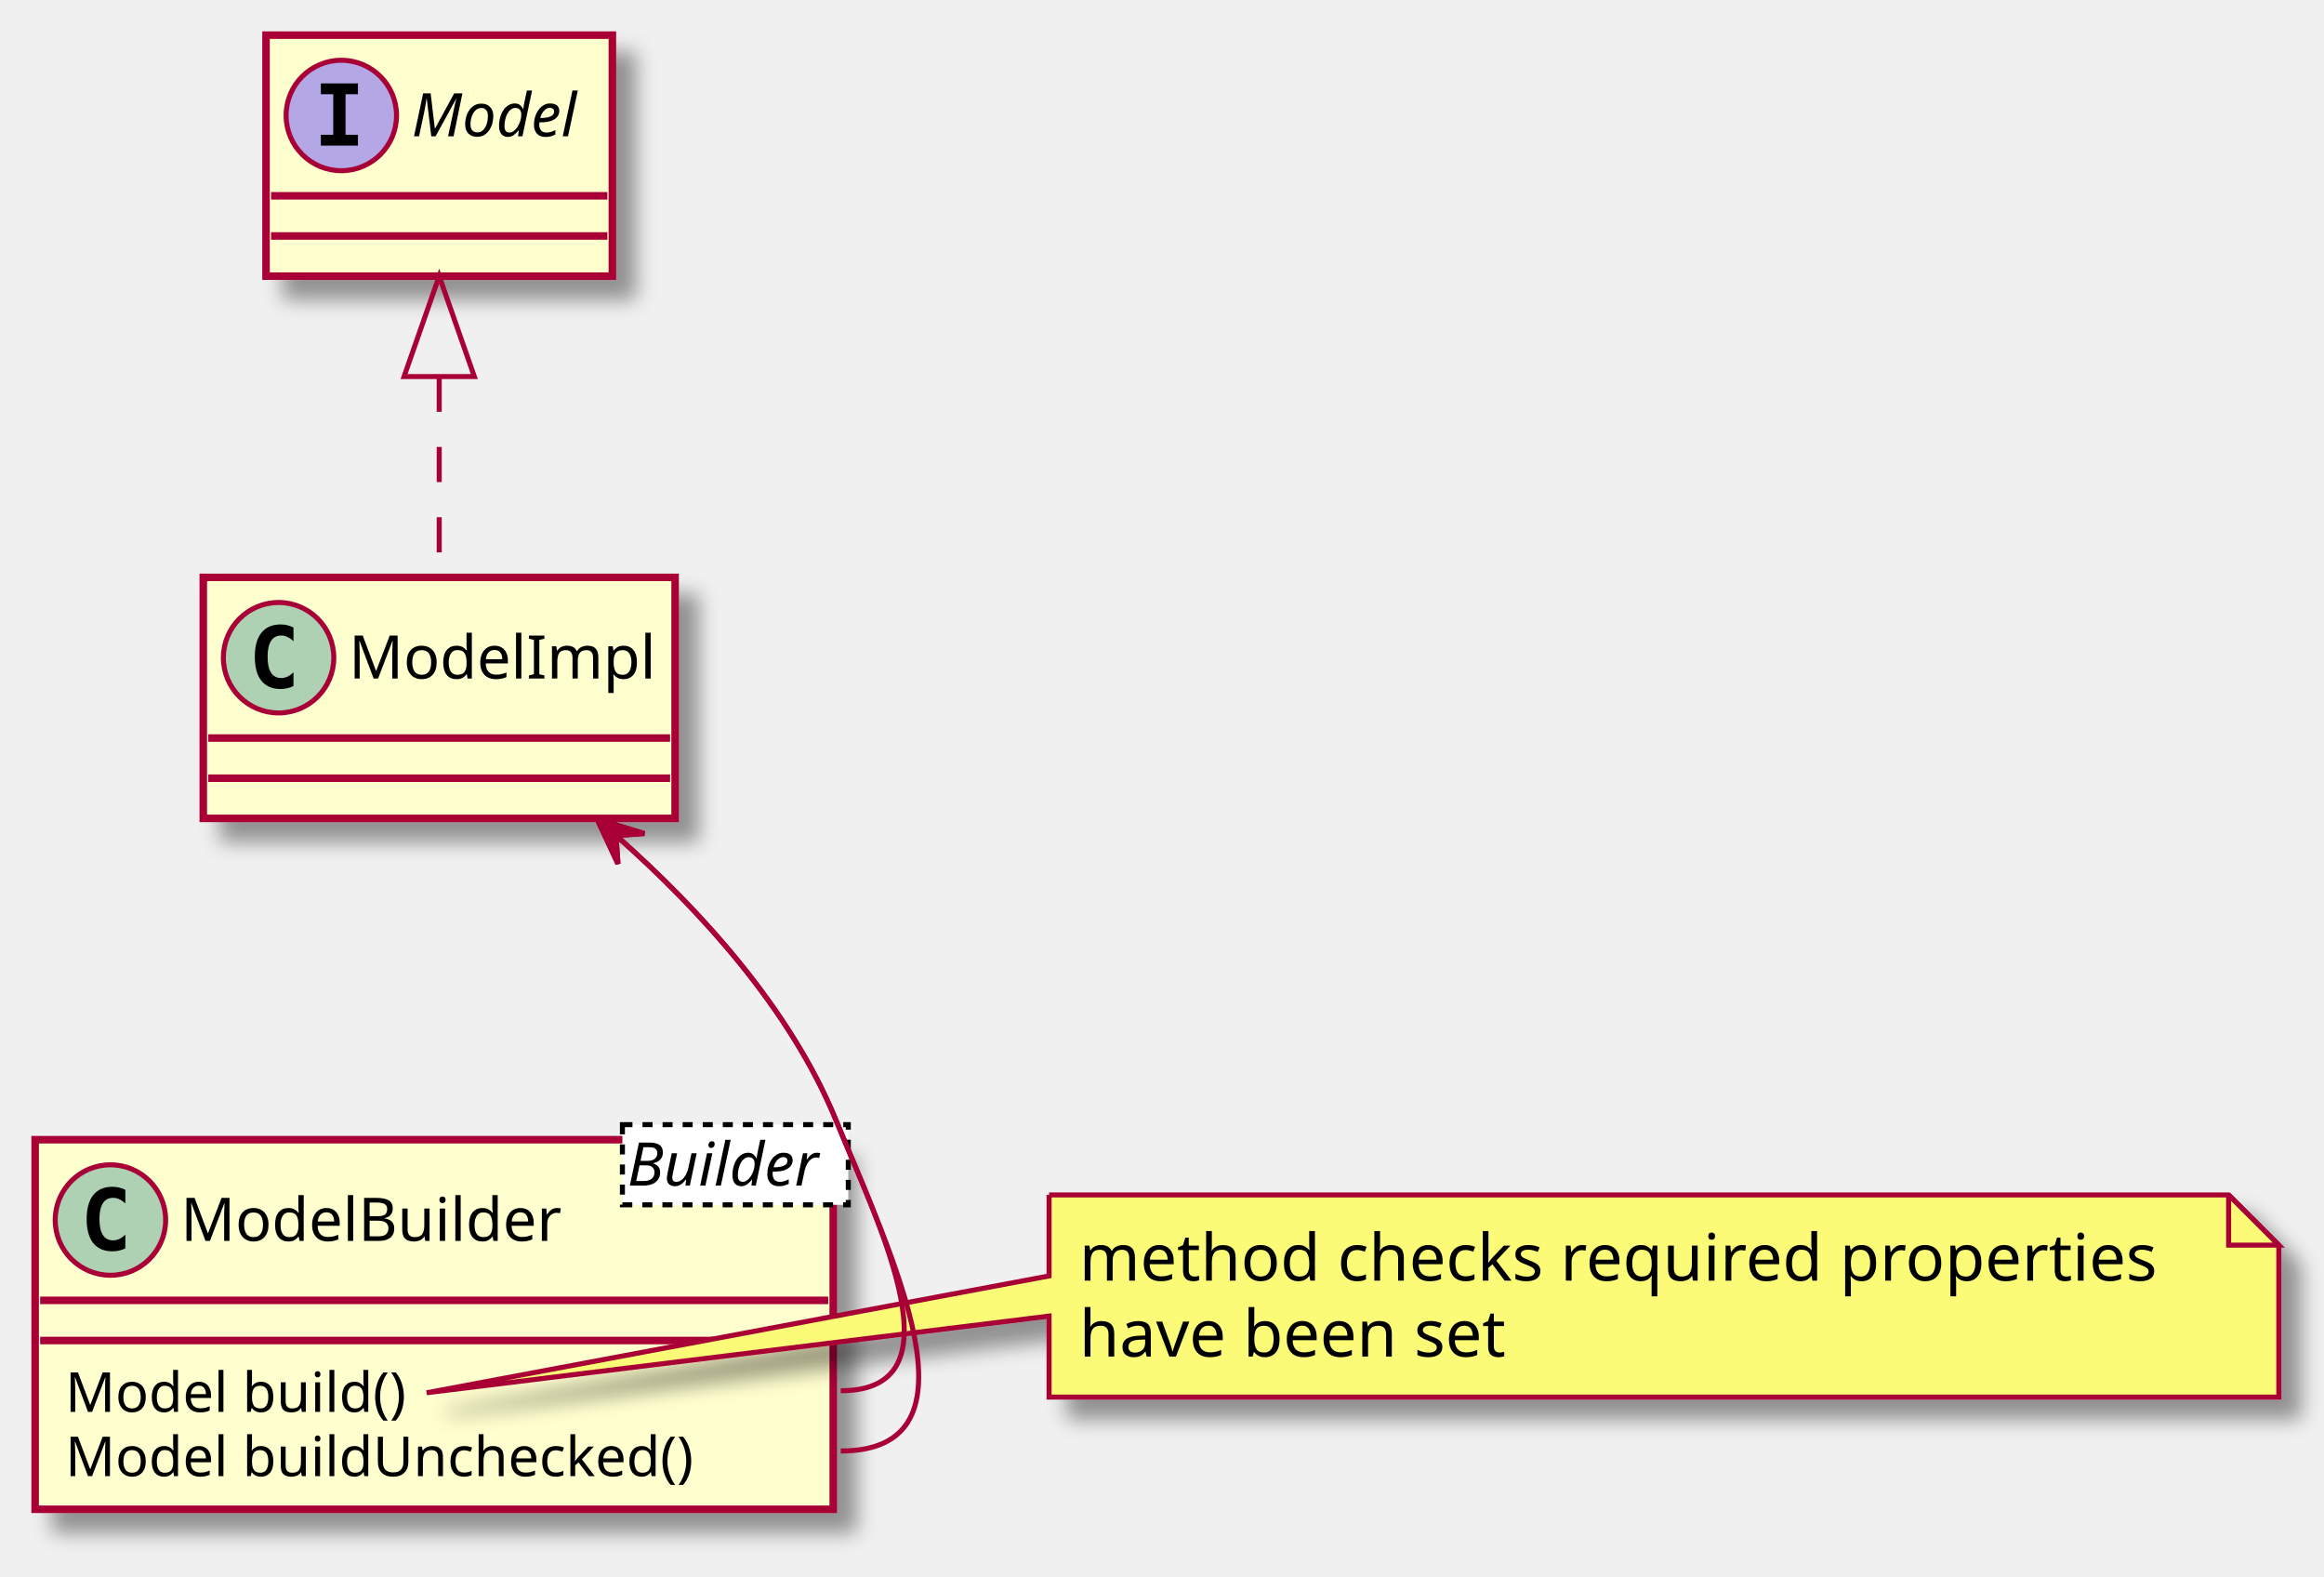
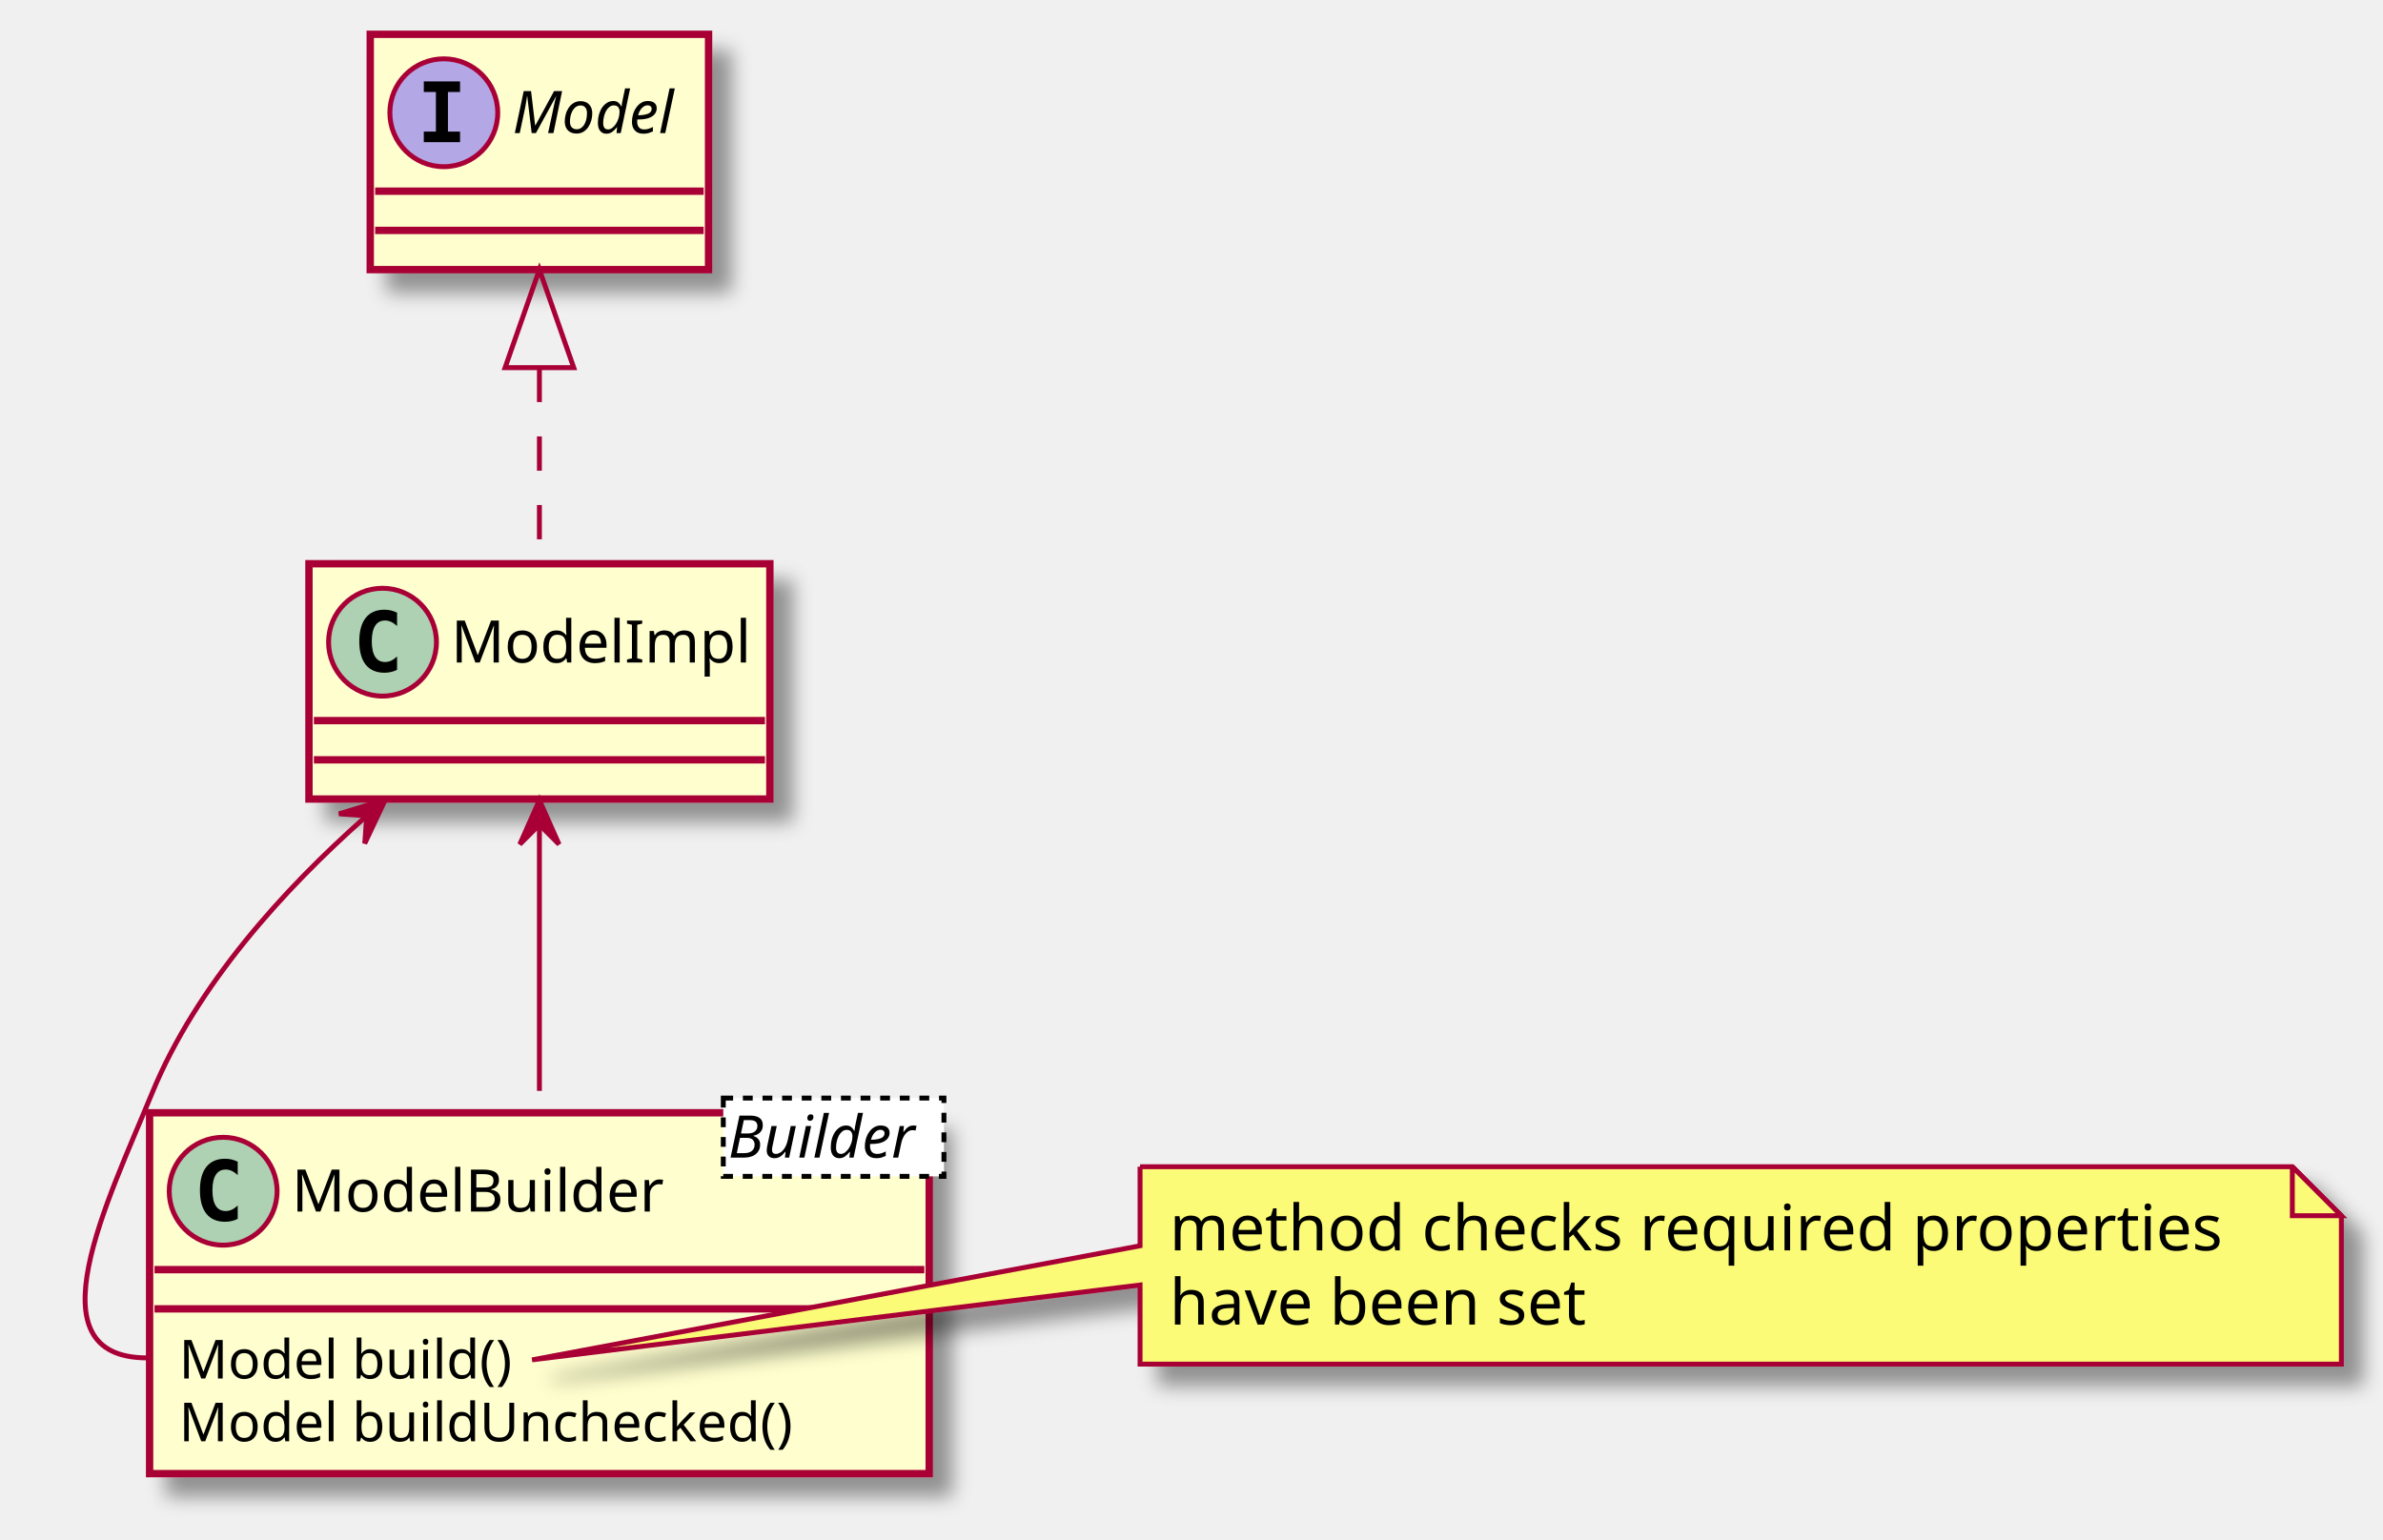
- <svg xmlns="http://www.w3.org/2000/svg" contentScriptType="application/ecmascript" contentStyleType="text/css" height="314px" preserveAspectRatio="none" style="width:463px;height:314px;background:#FFFFFF;" version="1.1" viewBox="0 0 463 314" width="463px" zoomAndPan="magnify">
+ <svg xmlns="http://www.w3.org/2000/svg" contentScriptType="application/ecmascript" contentStyleType="text/css" height="314px" preserveAspectRatio="none" style="width:486px;height:314px;background:#FFFFFF;" version="1.1" viewBox="0 0 486 314" width="486px" zoomAndPan="magnify">
  <defs>
    <filter height="300%" id="f10dlfh0nfw8ro" width="300%" x="-1" y="-1">
      <feGaussianBlur result="blurOut" stdDeviation="2.0" />
      <feColorMatrix in="blurOut" result="blurOut2" type="matrix" values="0 0 0 0 0 0 0 0 0 0 0 0 0 0 0 0 0 0 .4 0" />
      <feOffset dx="4.0" dy="4.0" in="blurOut2" result="blurOut3" />
      <feBlend in="SourceGraphic" in2="blurOut3" mode="normal" />
    </filter>
  </defs>
  <g>
-     <rect codeLine="1" fill="#FEFECE" filter="url(#f10dlfh0nfw8ro)" height="48" id="Model" style="stroke:#A80036;stroke-width:1.5;" width="69" x="53" y="7" />
-     <ellipse cx="68" cy="23" fill="#B4A7E5" rx="11" ry="11" style="stroke:#A80036;stroke-width:1.0;" />
-     <path d="M63.922,18.766 L63.922,16.609 L71.312,16.609 L71.312,18.766 L68.844,18.766 L68.844,26.844 L71.312,26.844 L71.312,29 L63.922,29 L63.922,26.844 L66.391,26.844 L66.391,18.766 L63.922,18.766 Z " fill="#000000" />
-     <text fill="#000000" font-family="sans-serif" font-size="12" font-style="italic" lengthAdjust="spacing" textLength="37" x="82" y="27.154">Model</text>
-     <line style="stroke:#A80036;stroke-width:1.5;" x1="54" x2="121" y1="39" y2="39" />
-     <line style="stroke:#A80036;stroke-width:1.5;" x1="54" x2="121" y1="47" y2="47" />
-     <rect codeLine="2" fill="#FEFECE" filter="url(#f10dlfh0nfw8ro)" height="48" id="ModelImpl" style="stroke:#A80036;stroke-width:1.5;" width="94" x="40.5" y="115" />
-     <ellipse cx="55.5" cy="131" fill="#ADD1B2" rx="11" ry="11" style="stroke:#A80036;stroke-width:1.0;" />
-     <path d="M58.469,136.641 Q57.891,136.938 57.25,137.078 Q56.609,137.234 55.906,137.234 Q53.406,137.234 52.078,135.594 Q50.766,133.938 50.766,130.812 Q50.766,127.688 52.078,126.031 Q53.406,124.375 55.906,124.375 Q56.609,124.375 57.25,124.531 Q57.906,124.688 58.469,124.984 L58.469,127.703 Q57.844,127.125 57.25,126.859 Q56.656,126.578 56.031,126.578 Q54.688,126.578 54,127.656 Q53.312,128.719 53.312,130.812 Q53.312,132.906 54,133.984 Q54.688,135.047 56.031,135.047 Q56.656,135.047 57.25,134.781 Q57.844,134.5 58.469,133.922 L58.469,136.641 Z " fill="#000000" />
-     <text fill="#000000" font-family="sans-serif" font-size="12" lengthAdjust="spacing" textLength="62" x="69.5" y="135.154">ModelImpl</text>
-     <line style="stroke:#A80036;stroke-width:1.5;" x1="41.5" x2="133.5" y1="147" y2="147" />
-     <line style="stroke:#A80036;stroke-width:1.5;" x1="41.5" x2="133.5" y1="155" y2="155" />
-     <rect codeLine="3" fill="#FEFECE" filter="url(#f10dlfh0nfw8ro)" height="73.609" id="ModelBuilder" style="stroke:#A80036;stroke-width:1.5;" width="159" x="7" y="227" />
-     <ellipse cx="22" cy="243" fill="#ADD1B2" rx="11" ry="11" style="stroke:#A80036;stroke-width:1.0;" />
-     <path d="M24.969,248.641 Q24.391,248.938 23.75,249.078 Q23.109,249.234 22.406,249.234 Q19.906,249.234 18.578,247.594 Q17.266,245.938 17.266,242.812 Q17.266,239.688 18.578,238.031 Q19.906,236.375 22.406,236.375 Q23.109,236.375 23.75,236.531 Q24.406,236.688 24.969,236.984 L24.969,239.703 Q24.344,239.125 23.75,238.859 Q23.156,238.578 22.531,238.578 Q21.188,238.578 20.5,239.656 Q19.812,240.719 19.812,242.812 Q19.812,244.906 20.5,245.984 Q21.188,247.047 22.531,247.047 Q23.156,247.047 23.75,246.781 Q24.344,246.5 24.969,245.922 L24.969,248.641 Z " fill="#000000" />
-     <text fill="#000000" font-family="sans-serif" font-size="12" lengthAdjust="spacing" textLength="80" x="36" y="247.154">ModelBuilder</text>
-     <rect fill="#FFFFFF" height="15.969" style="stroke:#000000;stroke-width:1.0;stroke-dasharray:2.0,2.0;" width="45" x="124" y="224" />
-     <text fill="#000000" font-family="sans-serif" font-size="12" font-style="italic" lengthAdjust="spacing" textLength="43" x="125" y="236.139">Builder</text>
-     <line style="stroke:#A80036;stroke-width:1.5;" x1="8" x2="165" y1="259" y2="259" />
-     <line style="stroke:#A80036;stroke-width:1.5;" x1="8" x2="165" y1="267" y2="267" />
-     <text fill="#000000" font-family="sans-serif" font-size="11" lengthAdjust="spacing" textLength="72" x="13" y="281.21">Model build()</text>
-     <text fill="#000000" font-family="sans-serif" font-size="11" lengthAdjust="spacing" textLength="133" x="13" y="294.015">Model buildUnchecked()</text>
-     <path d="M209,238 L209,254.133 L85,277.402 L209,262.133 L209,278.266 A0,0 0 0 0 209,278.266 L454,278.266 A0,0 0 0 0 454,278.266 L454,248 L444,238 L209,238 A0,0 0 0 0 209,238 " fill="#FBFB77" filter="url(#f10dlfh0nfw8ro)" style="stroke:#A80036;stroke-width:1.0;" />
-     <path d="M444,238 L444,248 L454,248 L444,238 " fill="#FBFB77" style="stroke:#A80036;stroke-width:1.0;" />
-     <text fill="#000000" font-family="sans-serif" font-size="13" lengthAdjust="spacing" textLength="224" x="215" y="255.067">method checks required properties</text>
-     <text fill="#000000" font-family="sans-serif" font-size="13" lengthAdjust="spacing" textLength="91" x="215" y="270.2">have been set</text>
-     <path d="M87.5,75.02 C87.5,88.58 87.5,103.04 87.5,114.68 " fill="none" id="Model-backto-ModelImpl" style="stroke:#A80036;stroke-width:1.0;stroke-dasharray:7.0,7.0;" />
-     <polygon fill="none" points="80.5,75,87.5,55,94.5,75,80.5,75" style="stroke:#A80036;stroke-width:1.0;" />
-     <path codeLine="10" d="M123.09,166.75 C139.55,181.35 157.44,200.95 166.5,223 C175.62,245.21 191.5,277 167.5,277 " fill="none" id="ModelImpl-backto-ModelBuilder" style="stroke:#A80036;stroke-width:1.0;" />
-     <polygon fill="#A80036" points="118.94,163.14,123.098,172.068,122.71,166.424,128.353,166.036,118.94,163.14" style="stroke:#A80036;stroke-width:1.0;" />
-     <path codeLine="11" d="M123.12,166.73 C139.59,181.33 157.48,200.93 166.5,223 C177.6,250.16 196.84,289 167.5,289 " fill="none" id="ModelImpl-backto-ModelBuilder-1" style="stroke:#A80036;stroke-width:1.0;" />
-     <polygon fill="#A80036" points="118.96,163.13,123.135,172.05,122.736,166.407,128.379,166.008,118.96,163.13" style="stroke:#A80036;stroke-width:1.0;" />
+     <rect codeLine="1" fill="#FEFECE" filter="url(#f10dlfh0nfw8ro)" height="48" id="Model" style="stroke:#A80036;stroke-width:1.5;" width="69" x="75.51" y="7" />
+     <ellipse cx="90.51" cy="23" fill="#B4A7E5" rx="11" ry="11" style="stroke:#A80036;stroke-width:1.0;" />
+     <path d="M86.432,18.766 L86.432,16.609 L93.823,16.609 L93.823,18.766 L91.354,18.766 L91.354,26.844 L93.823,26.844 L93.823,29 L86.432,29 L86.432,26.844 L88.901,26.844 L88.901,18.766 L86.432,18.766 Z " fill="#000000" />
+     <text fill="#000000" font-family="sans-serif" font-size="12" font-style="italic" lengthAdjust="spacing" textLength="37" x="104.51" y="27.154">Model</text>
+     <line style="stroke:#A80036;stroke-width:1.5;" x1="76.51" x2="143.51" y1="39" y2="39" />
+     <line style="stroke:#A80036;stroke-width:1.5;" x1="76.51" x2="143.51" y1="47" y2="47" />
+     <rect codeLine="2" fill="#FEFECE" filter="url(#f10dlfh0nfw8ro)" height="48" id="ModelImpl" style="stroke:#A80036;stroke-width:1.5;" width="94" x="63.01" y="115" />
+     <ellipse cx="78.01" cy="131" fill="#ADD1B2" rx="11" ry="11" style="stroke:#A80036;stroke-width:1.0;" />
+     <path d="M80.979,136.641 Q80.401,136.938 79.76,137.078 Q79.119,137.234 78.416,137.234 Q75.916,137.234 74.588,135.594 Q73.276,133.938 73.276,130.812 Q73.276,127.688 74.588,126.031 Q75.916,124.375 78.416,124.375 Q79.119,124.375 79.76,124.531 Q80.416,124.688 80.979,124.984 L80.979,127.703 Q80.354,127.125 79.76,126.859 Q79.166,126.578 78.541,126.578 Q77.198,126.578 76.51,127.656 Q75.823,128.719 75.823,130.812 Q75.823,132.906 76.51,133.984 Q77.198,135.047 78.541,135.047 Q79.166,135.047 79.76,134.781 Q80.354,134.5 80.979,133.922 L80.979,136.641 Z " fill="#000000" />
+     <text fill="#000000" font-family="sans-serif" font-size="12" lengthAdjust="spacing" textLength="62" x="92.01" y="135.154">ModelImpl</text>
+     <line style="stroke:#A80036;stroke-width:1.5;" x1="64.01" x2="156.01" y1="147" y2="147" />
+     <line style="stroke:#A80036;stroke-width:1.5;" x1="64.01" x2="156.01" y1="155" y2="155" />
+     <rect codeLine="3" fill="#FEFECE" filter="url(#f10dlfh0nfw8ro)" height="73.609" id="ModelBuilder" style="stroke:#A80036;stroke-width:1.5;" width="159" x="30.51" y="227" />
+     <ellipse cx="45.51" cy="243" fill="#ADD1B2" rx="11" ry="11" style="stroke:#A80036;stroke-width:1.0;" />
+     <path d="M48.479,248.641 Q47.901,248.938 47.26,249.078 Q46.619,249.234 45.916,249.234 Q43.416,249.234 42.088,247.594 Q40.776,245.938 40.776,242.812 Q40.776,239.688 42.088,238.031 Q43.416,236.375 45.916,236.375 Q46.619,236.375 47.26,236.531 Q47.916,236.688 48.479,236.984 L48.479,239.703 Q47.854,239.125 47.26,238.859 Q46.666,238.578 46.041,238.578 Q44.697,238.578 44.01,239.656 Q43.322,240.719 43.322,242.812 Q43.322,244.906 44.01,245.984 Q44.697,247.047 46.041,247.047 Q46.666,247.047 47.26,246.781 Q47.854,246.5 48.479,245.922 L48.479,248.641 Z " fill="#000000" />
+     <text fill="#000000" font-family="sans-serif" font-size="12" lengthAdjust="spacing" textLength="80" x="59.51" y="247.154">ModelBuilder</text>
+     <rect fill="#FFFFFF" height="15.969" style="stroke:#000000;stroke-width:1.0;stroke-dasharray:2.0,2.0;" width="45" x="147.51" y="224" />
+     <text fill="#000000" font-family="sans-serif" font-size="12" font-style="italic" lengthAdjust="spacing" textLength="43" x="148.51" y="236.139">Builder</text>
+     <line style="stroke:#A80036;stroke-width:1.5;" x1="31.51" x2="188.51" y1="259" y2="259" />
+     <line style="stroke:#A80036;stroke-width:1.5;" x1="31.51" x2="188.51" y1="267" y2="267" />
+     <text fill="#000000" font-family="sans-serif" font-size="11" lengthAdjust="spacing" textLength="72" x="36.51" y="281.21">Model build()</text>
+     <text fill="#000000" font-family="sans-serif" font-size="11" lengthAdjust="spacing" textLength="133" x="36.51" y="294.015">Model buildUnchecked()</text>
+     <path d="M232.51,238 L232.51,254.133 L108.51,277.402 L232.51,262.133 L232.51,278.266 A0,0 0 0 0 232.51,278.266 L477.51,278.266 A0,0 0 0 0 477.51,278.266 L477.51,248 L467.51,238 L232.51,238 A0,0 0 0 0 232.51,238 " fill="#FBFB77" filter="url(#f10dlfh0nfw8ro)" style="stroke:#A80036;stroke-width:1.0;" />
+     <path d="M467.51,238 L467.51,248 L477.51,248 L467.51,238 " fill="#FBFB77" style="stroke:#A80036;stroke-width:1.0;" />
+     <text fill="#000000" font-family="sans-serif" font-size="13" lengthAdjust="spacing" textLength="224" x="238.51" y="255.067">method checks required properties</text>
+     <text fill="#000000" font-family="sans-serif" font-size="13" lengthAdjust="spacing" textLength="91" x="238.51" y="270.2">have been set</text>
+     <path d="M110.01,75.02 C110.01,88.58 110.01,103.04 110.01,114.68 " fill="none" id="Model-backto-ModelImpl" style="stroke:#A80036;stroke-width:1.0;stroke-dasharray:7.0,7.0;" />
+     <polygon fill="none" points="103.01,75,110.01,55,117.01,75,103.01,75" style="stroke:#A80036;stroke-width:1.0;" />
+     <path codeLine="10" d="M74.42,166.75 C57.95,181.35 40.06,200.95 31.01,223 C21.89,245.21 6,277 30.01,277 " fill="none" id="ModelImpl-backto-ModelBuilder" style="stroke:#A80036;stroke-width:1.0;" />
+     <polygon fill="#A80036" points="78.57,163.14,69.15,166.016,74.793,166.416,74.392,172.059,78.57,163.14" style="stroke:#A80036;stroke-width:1.0;" />
+     <path codeLine="11" d="M110.01,168.52 C110.01,184.6 110.01,204.93 110.01,222.53 " fill="none" id="ModelImpl-backto-ModelBuilder-1" style="stroke:#A80036;stroke-width:1.0;" />
+     <polygon fill="#A80036" points="110.01,163.23,106.01,172.23,110.01,168.23,114.01,172.23,110.01,163.23" style="stroke:#A80036;stroke-width:1.0;" />
  </g>
</svg>
